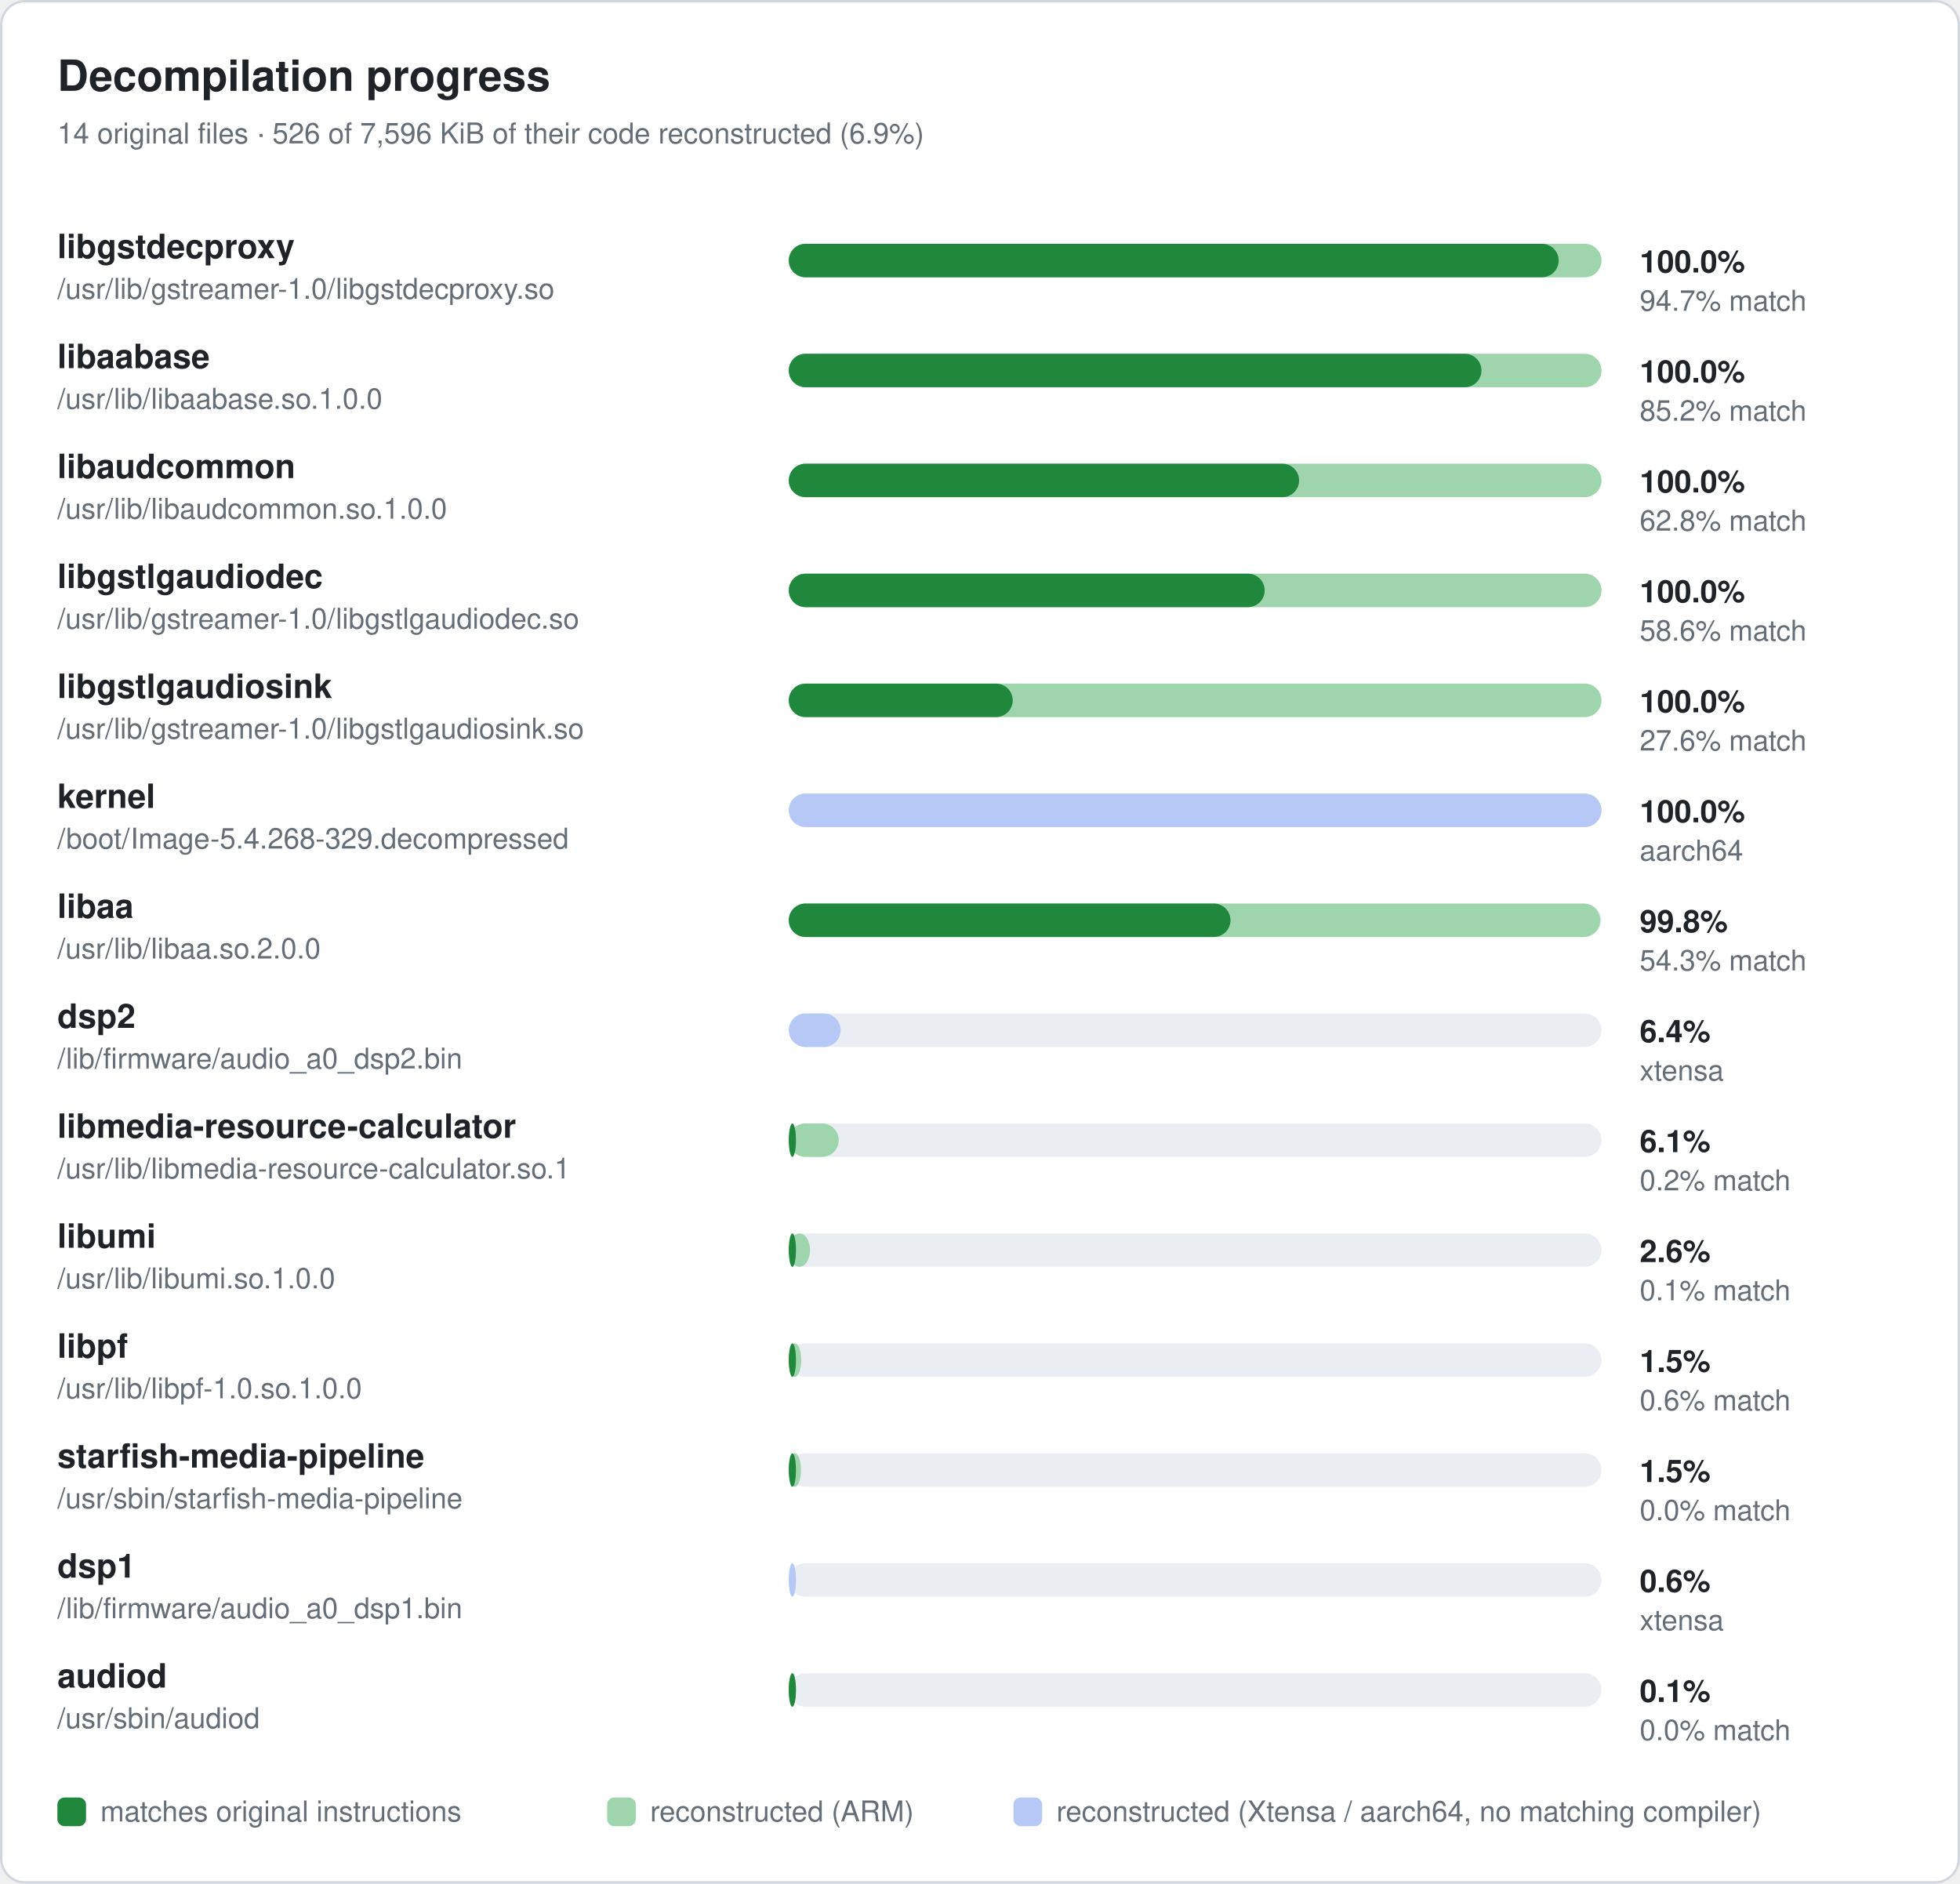
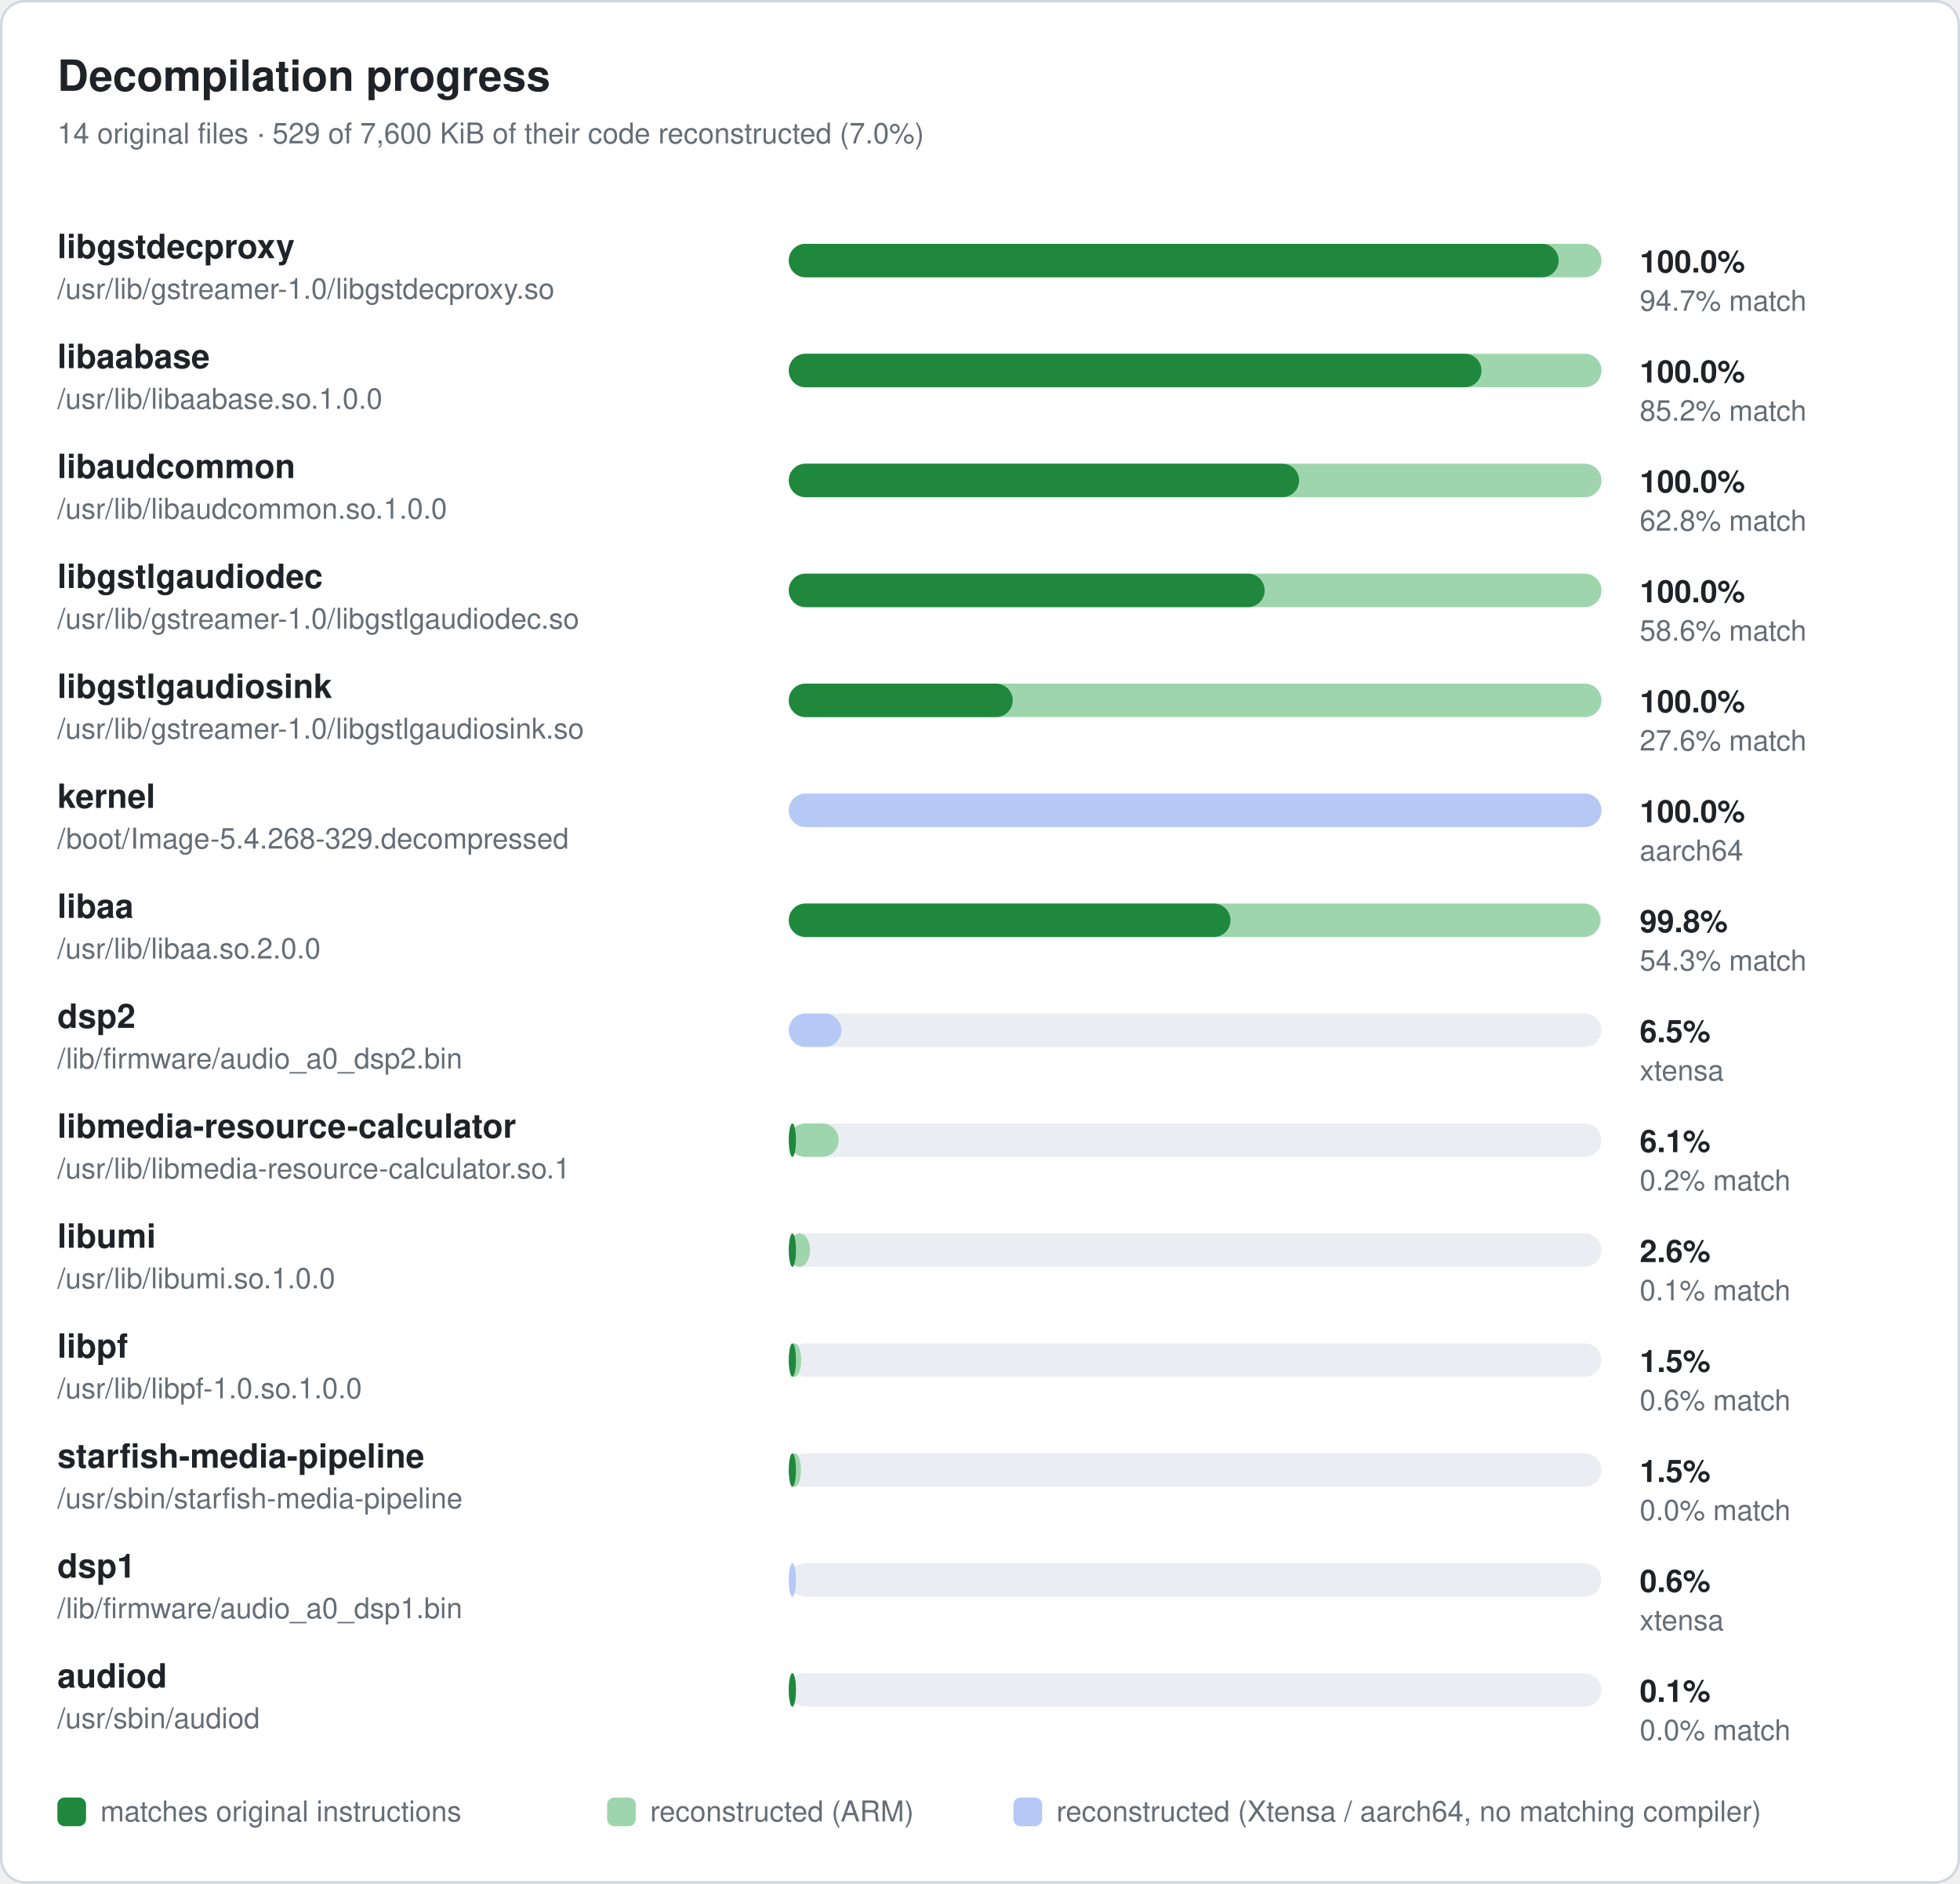
<svg xmlns="http://www.w3.org/2000/svg" width="820" height="788" viewBox="0 0 820 788" role="img" aria-label="Decompilation progress">
  <style>
  text { font-family: -apple-system, BlinkMacSystemFont, "Segoe UI", Helvetica, Arial, sans-serif; fill: #1f2328; }
  .title { font-size: 18px; font-weight: 600; }
  .sub, .path, .legend { font-size: 12px; fill: #656d76; }
  .name { font-size: 14px; font-weight: 600; }
  .pct { font-size: 13px; font-weight: 600; font-variant-numeric: tabular-nums; }
  .card { fill: #ffffff; stroke: #d0d7de; }
  .track { fill: #eaeef2; }
  .cov { fill: #9fd5ad; }
  .match { fill: #1f883d; }
  .dsp { fill: #b6c8f5; }
  @media (prefers-color-scheme: dark) {
    text { fill: #e6edf3; }
    .sub, .path, .legend { fill: #8d96a0; }
    .card { fill: #0d1117; stroke: #30363d; }
    .track { fill: #21262d; }
    .cov { fill: #2e6b3d; }
    .match { fill: #3fb950; }
    .dsp { fill: #3b5bab; }
  }
</style>
  <rect class="card" x="0.5" y="0.5" width="819" height="787" rx="10" />
  <text class="title" x="24" y="38">Decompilation progress</text>
-   <text class="sub" x="24" y="60">14 original files · 526 of 7,596 KiB of their code reconstructed (6.9%)</text>
+   <text class="sub" x="24" y="60">14 original files · 529 of 7,600 KiB of their code reconstructed (7.0%)</text>
  <text class="name" x="24" y="108">libgstdecproxy</text>
  <text class="path" x="24" y="125">/usr/lib/gstreamer-1.0/libgstdecproxy.so</text>
  <rect class="track" x="330" y="102" width="340" height="14" rx="7" />
  <rect class="cov" x="330" y="102" width="340.0" height="14" rx="7" />
  <rect class="match" x="330" y="102" width="322.1" height="14" rx="7" />
  <text class="pct" x="686" y="114">100.0%</text>
  <text class="path" x="686" y="130">94.7% match</text>
  <text class="name" x="24" y="154">libaabase</text>
  <text class="path" x="24" y="171">/usr/lib/libaabase.so.1.0.0</text>
  <rect class="track" x="330" y="148" width="340" height="14" rx="7" />
  <rect class="cov" x="330" y="148" width="340.0" height="14" rx="7" />
  <rect class="match" x="330" y="148" width="289.8" height="14" rx="7" />
  <text class="pct" x="686" y="160">100.0%</text>
  <text class="path" x="686" y="176">85.2% match</text>
  <text class="name" x="24" y="200">libaudcommon</text>
  <text class="path" x="24" y="217">/usr/lib/libaudcommon.so.1.0.0</text>
  <rect class="track" x="330" y="194" width="340" height="14" rx="7" />
  <rect class="cov" x="330" y="194" width="340.0" height="14" rx="7" />
  <rect class="match" x="330" y="194" width="213.5" height="14" rx="7" />
  <text class="pct" x="686" y="206">100.0%</text>
  <text class="path" x="686" y="222">62.8% match</text>
  <text class="name" x="24" y="246">libgstlgaudiodec</text>
  <text class="path" x="24" y="263">/usr/lib/gstreamer-1.0/libgstlgaudiodec.so</text>
  <rect class="track" x="330" y="240" width="340" height="14" rx="7" />
  <rect class="cov" x="330" y="240" width="340.0" height="14" rx="7" />
  <rect class="match" x="330" y="240" width="199.1" height="14" rx="7" />
  <text class="pct" x="686" y="252">100.0%</text>
  <text class="path" x="686" y="268">58.6% match</text>
  <text class="name" x="24" y="292">libgstlgaudiosink</text>
  <text class="path" x="24" y="309">/usr/lib/gstreamer-1.0/libgstlgaudiosink.so</text>
  <rect class="track" x="330" y="286" width="340" height="14" rx="7" />
  <rect class="cov" x="330" y="286" width="340.0" height="14" rx="7" />
  <rect class="match" x="330" y="286" width="93.7" height="14" rx="7" />
  <text class="pct" x="686" y="298">100.0%</text>
  <text class="path" x="686" y="314">27.6% match</text>
  <text class="name" x="24" y="338">kernel</text>
  <text class="path" x="24" y="355">/boot/Image-5.4.268-329.decompressed</text>
  <rect class="track" x="330" y="332" width="340" height="14" rx="7" />
  <rect class="dsp" x="330" y="332" width="340.0" height="14" rx="7" />
  <text class="pct" x="686" y="344">100.0%</text>
  <text class="path" x="686" y="360">aarch64</text>
  <text class="name" x="24" y="384">libaa</text>
  <text class="path" x="24" y="401">/usr/lib/libaa.so.2.0.0</text>
  <rect class="track" x="330" y="378" width="340" height="14" rx="7" />
  <rect class="cov" x="330" y="378" width="339.5" height="14" rx="7" />
  <rect class="match" x="330" y="378" width="184.8" height="14" rx="7" />
  <text class="pct" x="686" y="390">99.8%</text>
  <text class="path" x="686" y="406">54.3% match</text>
  <text class="name" x="24" y="430">dsp2</text>
  <text class="path" x="24" y="447">/lib/firmware/audio_a0_dsp2.bin</text>
  <rect class="track" x="330" y="424" width="340" height="14" rx="7" />
-   <rect class="dsp" x="330" y="424" width="21.7" height="14" rx="7" />
-   <text class="pct" x="686" y="436">6.4%</text>
+   <rect class="dsp" x="330" y="424" width="22.0" height="14" rx="7" />
+   <text class="pct" x="686" y="436">6.5%</text>
  <text class="path" x="686" y="452">xtensa</text>
  <text class="name" x="24" y="476">libmedia-resource-calculator</text>
  <text class="path" x="24" y="493">/usr/lib/libmedia-resource-calculator.so.1</text>
  <rect class="track" x="330" y="470" width="340" height="14" rx="7" />
  <rect class="cov" x="330" y="470" width="20.9" height="14" rx="7" />
  <rect class="match" x="330" y="470" width="3.0" height="14" rx="7" />
  <text class="pct" x="686" y="482">6.1%</text>
  <text class="path" x="686" y="498">0.2% match</text>
  <text class="name" x="24" y="522">libumi</text>
  <text class="path" x="24" y="539">/usr/lib/libumi.so.1.0.0</text>
  <rect class="track" x="330" y="516" width="340" height="14" rx="7" />
  <rect class="cov" x="330" y="516" width="8.9" height="14" rx="7" />
  <rect class="match" x="330" y="516" width="3.0" height="14" rx="7" />
  <text class="pct" x="686" y="528">2.6%</text>
  <text class="path" x="686" y="544">0.1% match</text>
  <text class="name" x="24" y="568">libpf</text>
  <text class="path" x="24" y="585">/usr/lib/libpf-1.0.so.1.0.0</text>
  <rect class="track" x="330" y="562" width="340" height="14" rx="7" />
  <rect class="cov" x="330" y="562" width="5.2" height="14" rx="7" />
  <rect class="match" x="330" y="562" width="3.0" height="14" rx="7" />
  <text class="pct" x="686" y="574">1.5%</text>
  <text class="path" x="686" y="590">0.6% match</text>
  <text class="name" x="24" y="614">starfish-media-pipeline</text>
  <text class="path" x="24" y="631">/usr/sbin/starfish-media-pipeline</text>
  <rect class="track" x="330" y="608" width="340" height="14" rx="7" />
  <rect class="cov" x="330" y="608" width="5.1" height="14" rx="7" />
  <rect class="match" x="330" y="608" width="3.0" height="14" rx="7" />
  <text class="pct" x="686" y="620">1.5%</text>
  <text class="path" x="686" y="636">0.0% match</text>
  <text class="name" x="24" y="660">dsp1</text>
  <text class="path" x="24" y="677">/lib/firmware/audio_a0_dsp1.bin</text>
  <rect class="track" x="330" y="654" width="340" height="14" rx="7" />
  <rect class="dsp" x="330" y="654" width="3.0" height="14" rx="7" />
  <text class="pct" x="686" y="666">0.6%</text>
  <text class="path" x="686" y="682">xtensa</text>
  <text class="name" x="24" y="706">audiod</text>
  <text class="path" x="24" y="723">/usr/sbin/audiod</text>
  <rect class="track" x="330" y="700" width="340" height="14" rx="7" />
  <rect class="cov" x="330" y="700" width="3.0" height="14" rx="7" />
  <rect class="match" x="330" y="700" width="3.0" height="14" rx="7" />
  <text class="pct" x="686" y="712">0.1%</text>
  <text class="path" x="686" y="728">0.0% match</text>
  <rect class="match" x="24" y="752" width="12" height="12" rx="3" />
  <text class="legend" x="42" y="762">matches original instructions</text>
  <rect class="cov" x="254" y="752" width="12" height="12" rx="3" />
  <text class="legend" x="272" y="762">reconstructed (ARM)</text>
  <rect class="dsp" x="424" y="752" width="12" height="12" rx="3" />
  <text class="legend" x="442" y="762">reconstructed (Xtensa / aarch64, no matching compiler)</text>
</svg>
